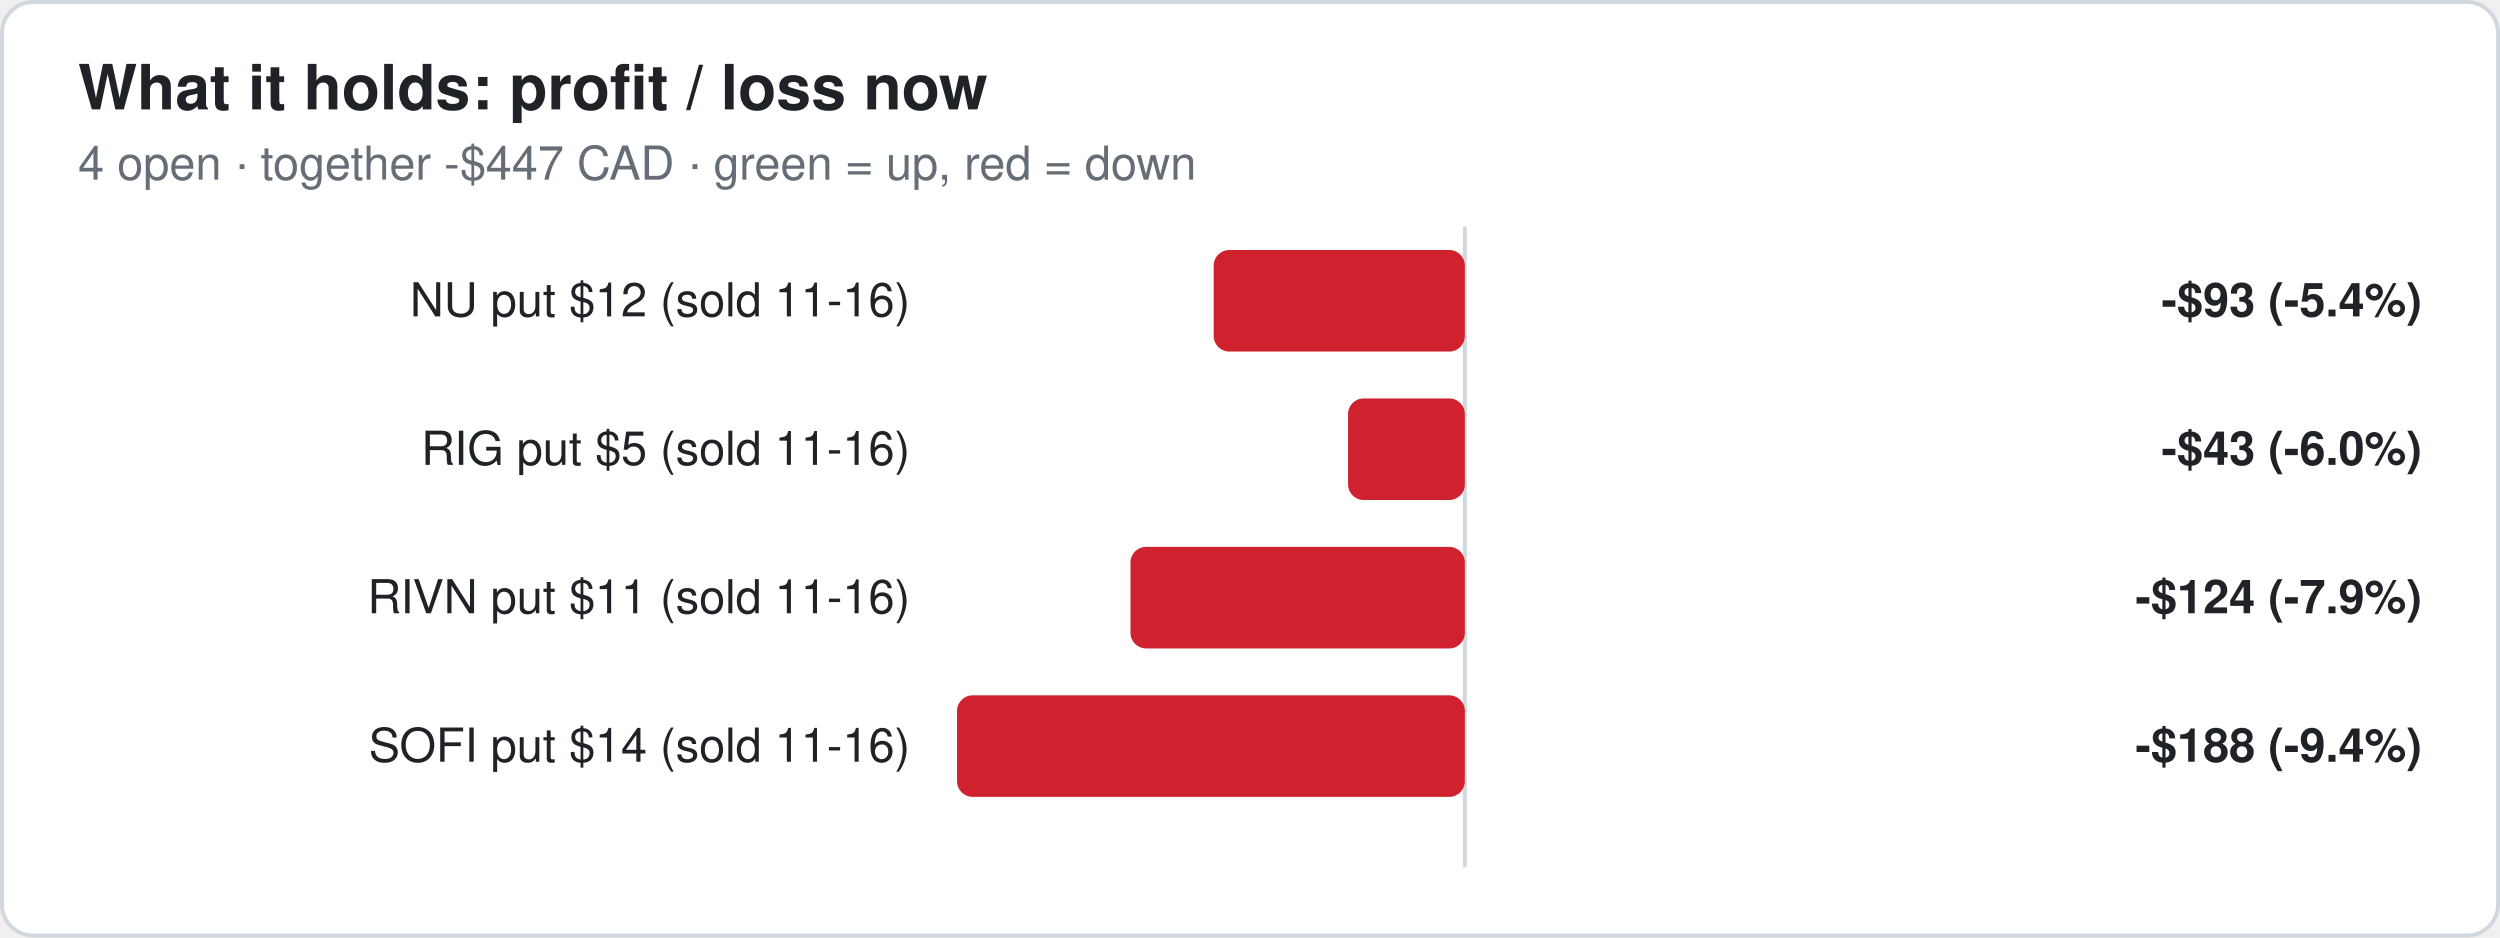
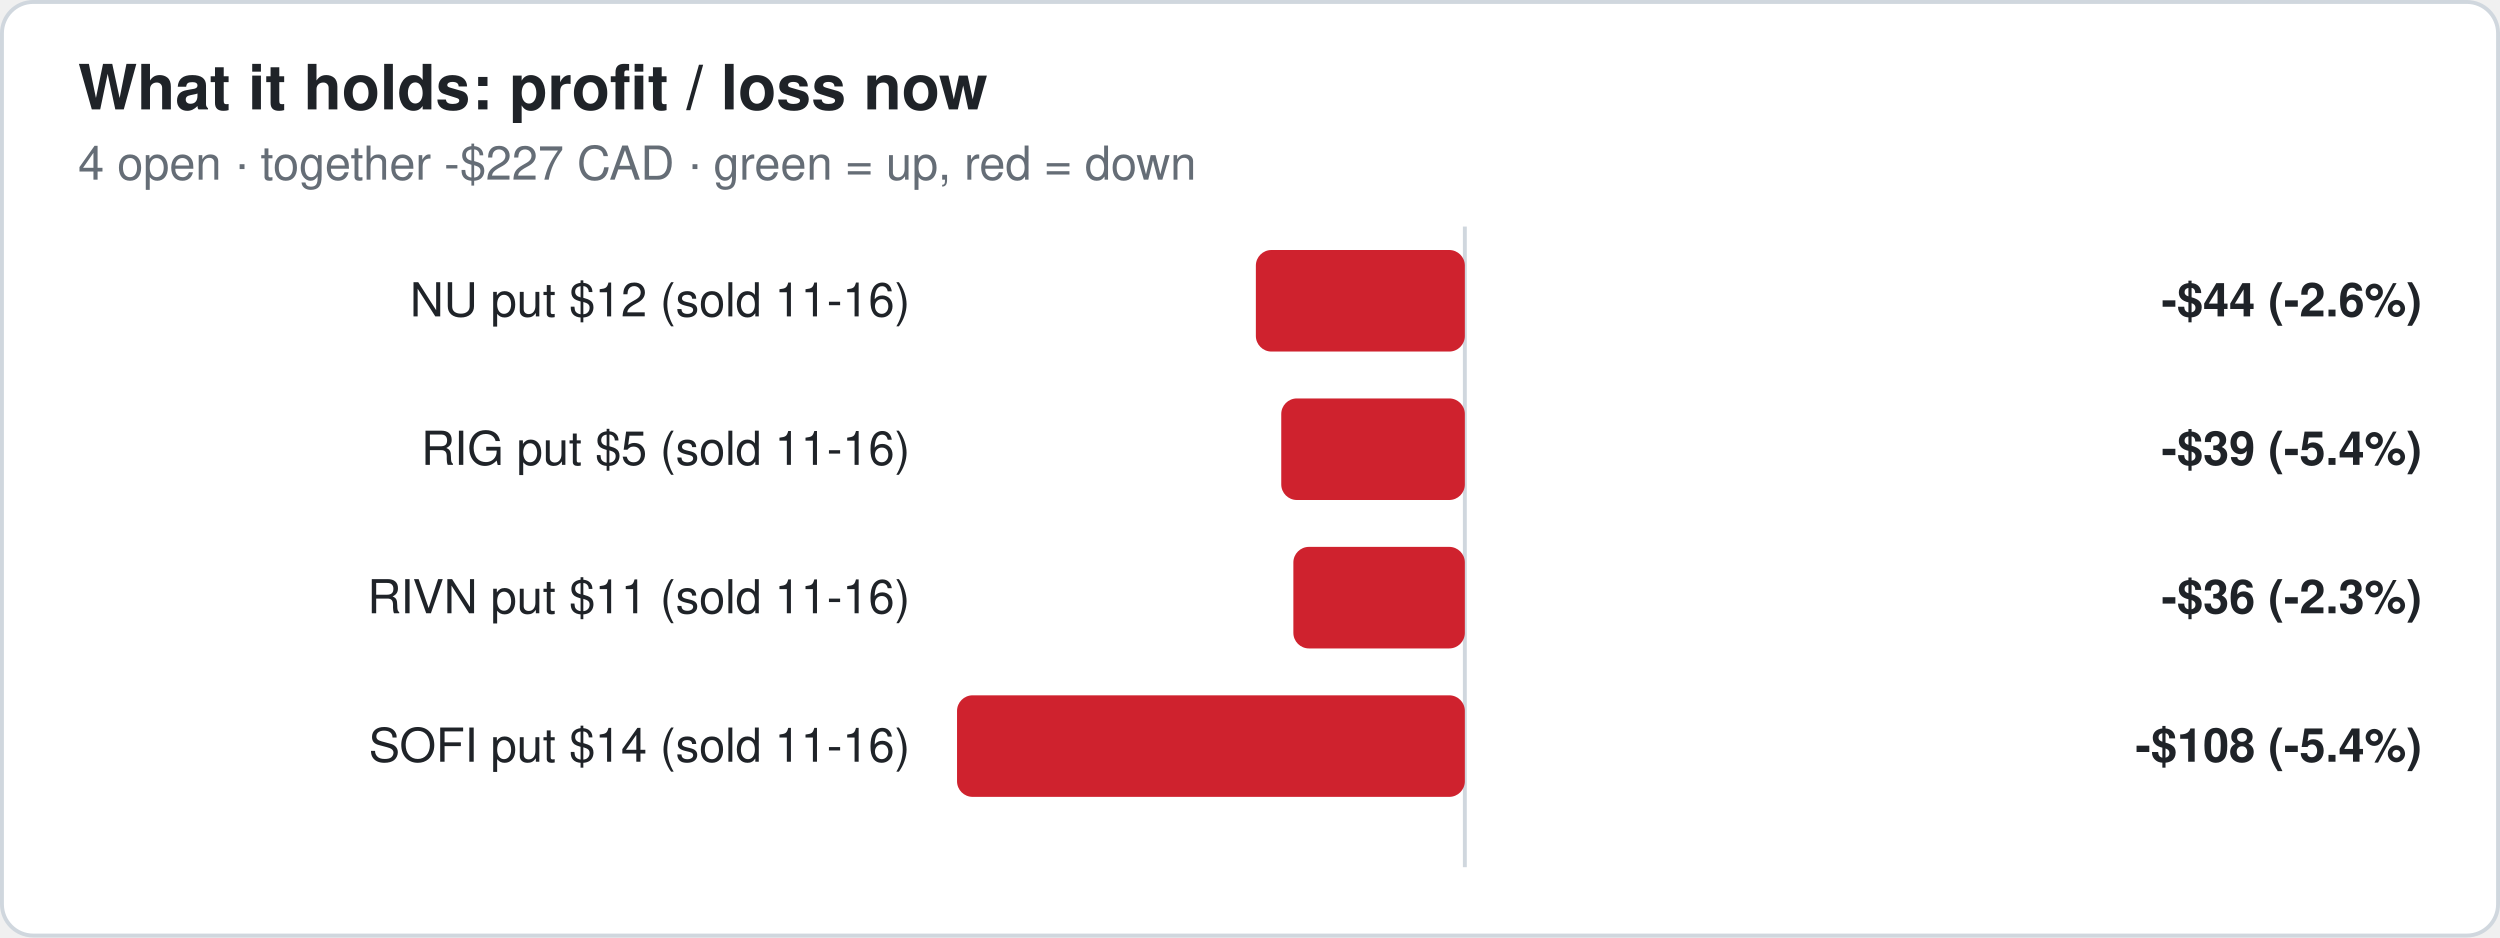
<svg xmlns="http://www.w3.org/2000/svg" width="640" height="240" viewBox="0 0 640 240" font-family="Helvetica, Arial, sans-serif">
  <rect x="0.5" y="0.5" width="639" height="239" rx="8" fill="#ffffff" stroke="#d0d7de" />
  <text x="20" y="28" font-size="16" font-weight="bold" fill="#1f2328">What it holds: profit / loss now</text>
-   <text x="20" y="46" font-size="12" fill="#656d76">4 open · together -$447 CAD · green = up, red = down</text>
+   <text x="20" y="46" font-size="12" fill="#656d76">4 open · together -$227 CAD · green = up, red = down</text>
  <line x1="375.0" x2="375.0" y1="58" y2="222" stroke="#d0d7de" stroke-width="1" />
  <text x="233" y="81.0" font-size="12" text-anchor="end" fill="#1f2328">NU put $12 (sold 11-16)</text>
-   <rect x="310.7" y="64" width="64.3" height="26" rx="4" fill="#cf222e" />
-   <text x="620" y="81.0" font-size="12" font-weight="bold" text-anchor="end" fill="#1f2328">-$93 (-5.4%)</text>
+   <rect x="321.5" y="64" width="53.5" height="26" rx="4" fill="#cf222e" />
+   <text x="620" y="81.0" font-size="12" font-weight="bold" text-anchor="end" fill="#1f2328">-$44 (-2.6%)</text>
  <text x="233" y="119.0" font-size="12" text-anchor="end" fill="#1f2328">RIG put $5 (sold 11-16)</text>
-   <rect x="345.1" y="102" width="29.9" height="26" rx="4" fill="#cf222e" />
-   <text x="620" y="119.0" font-size="12" font-weight="bold" text-anchor="end" fill="#1f2328">-$43 (-6.0%)</text>
+   <rect x="328.0" y="102" width="47.0" height="26" rx="4" fill="#cf222e" />
+   <text x="620" y="119.0" font-size="12" font-weight="bold" text-anchor="end" fill="#1f2328">-$39 (-5.4%)</text>
  <text x="233" y="157.0" font-size="12" text-anchor="end" fill="#1f2328">RIVN put $11 (sold 11-16)</text>
-   <rect x="289.4" y="140" width="85.6" height="26" rx="4" fill="#cf222e" />
-   <text x="620" y="157.0" font-size="12" font-weight="bold" text-anchor="end" fill="#1f2328">-$124 (-7.9%)</text>
+   <rect x="331.1" y="140" width="43.9" height="26" rx="4" fill="#cf222e" />
+   <text x="620" y="157.0" font-size="12" font-weight="bold" text-anchor="end" fill="#1f2328">-$36 (-2.3%)</text>
  <text x="233" y="195.0" font-size="12" text-anchor="end" fill="#1f2328">SOFI put $14 (sold 11-16)</text>
  <rect x="245.0" y="178" width="130.0" height="26" rx="4" fill="#cf222e" />
-   <text x="620" y="195.0" font-size="12" font-weight="bold" text-anchor="end" fill="#1f2328">-$188 (-9.4%)</text>
+   <text x="620" y="195.0" font-size="12" font-weight="bold" text-anchor="end" fill="#1f2328">-$108 (-5.4%)</text>
</svg>
